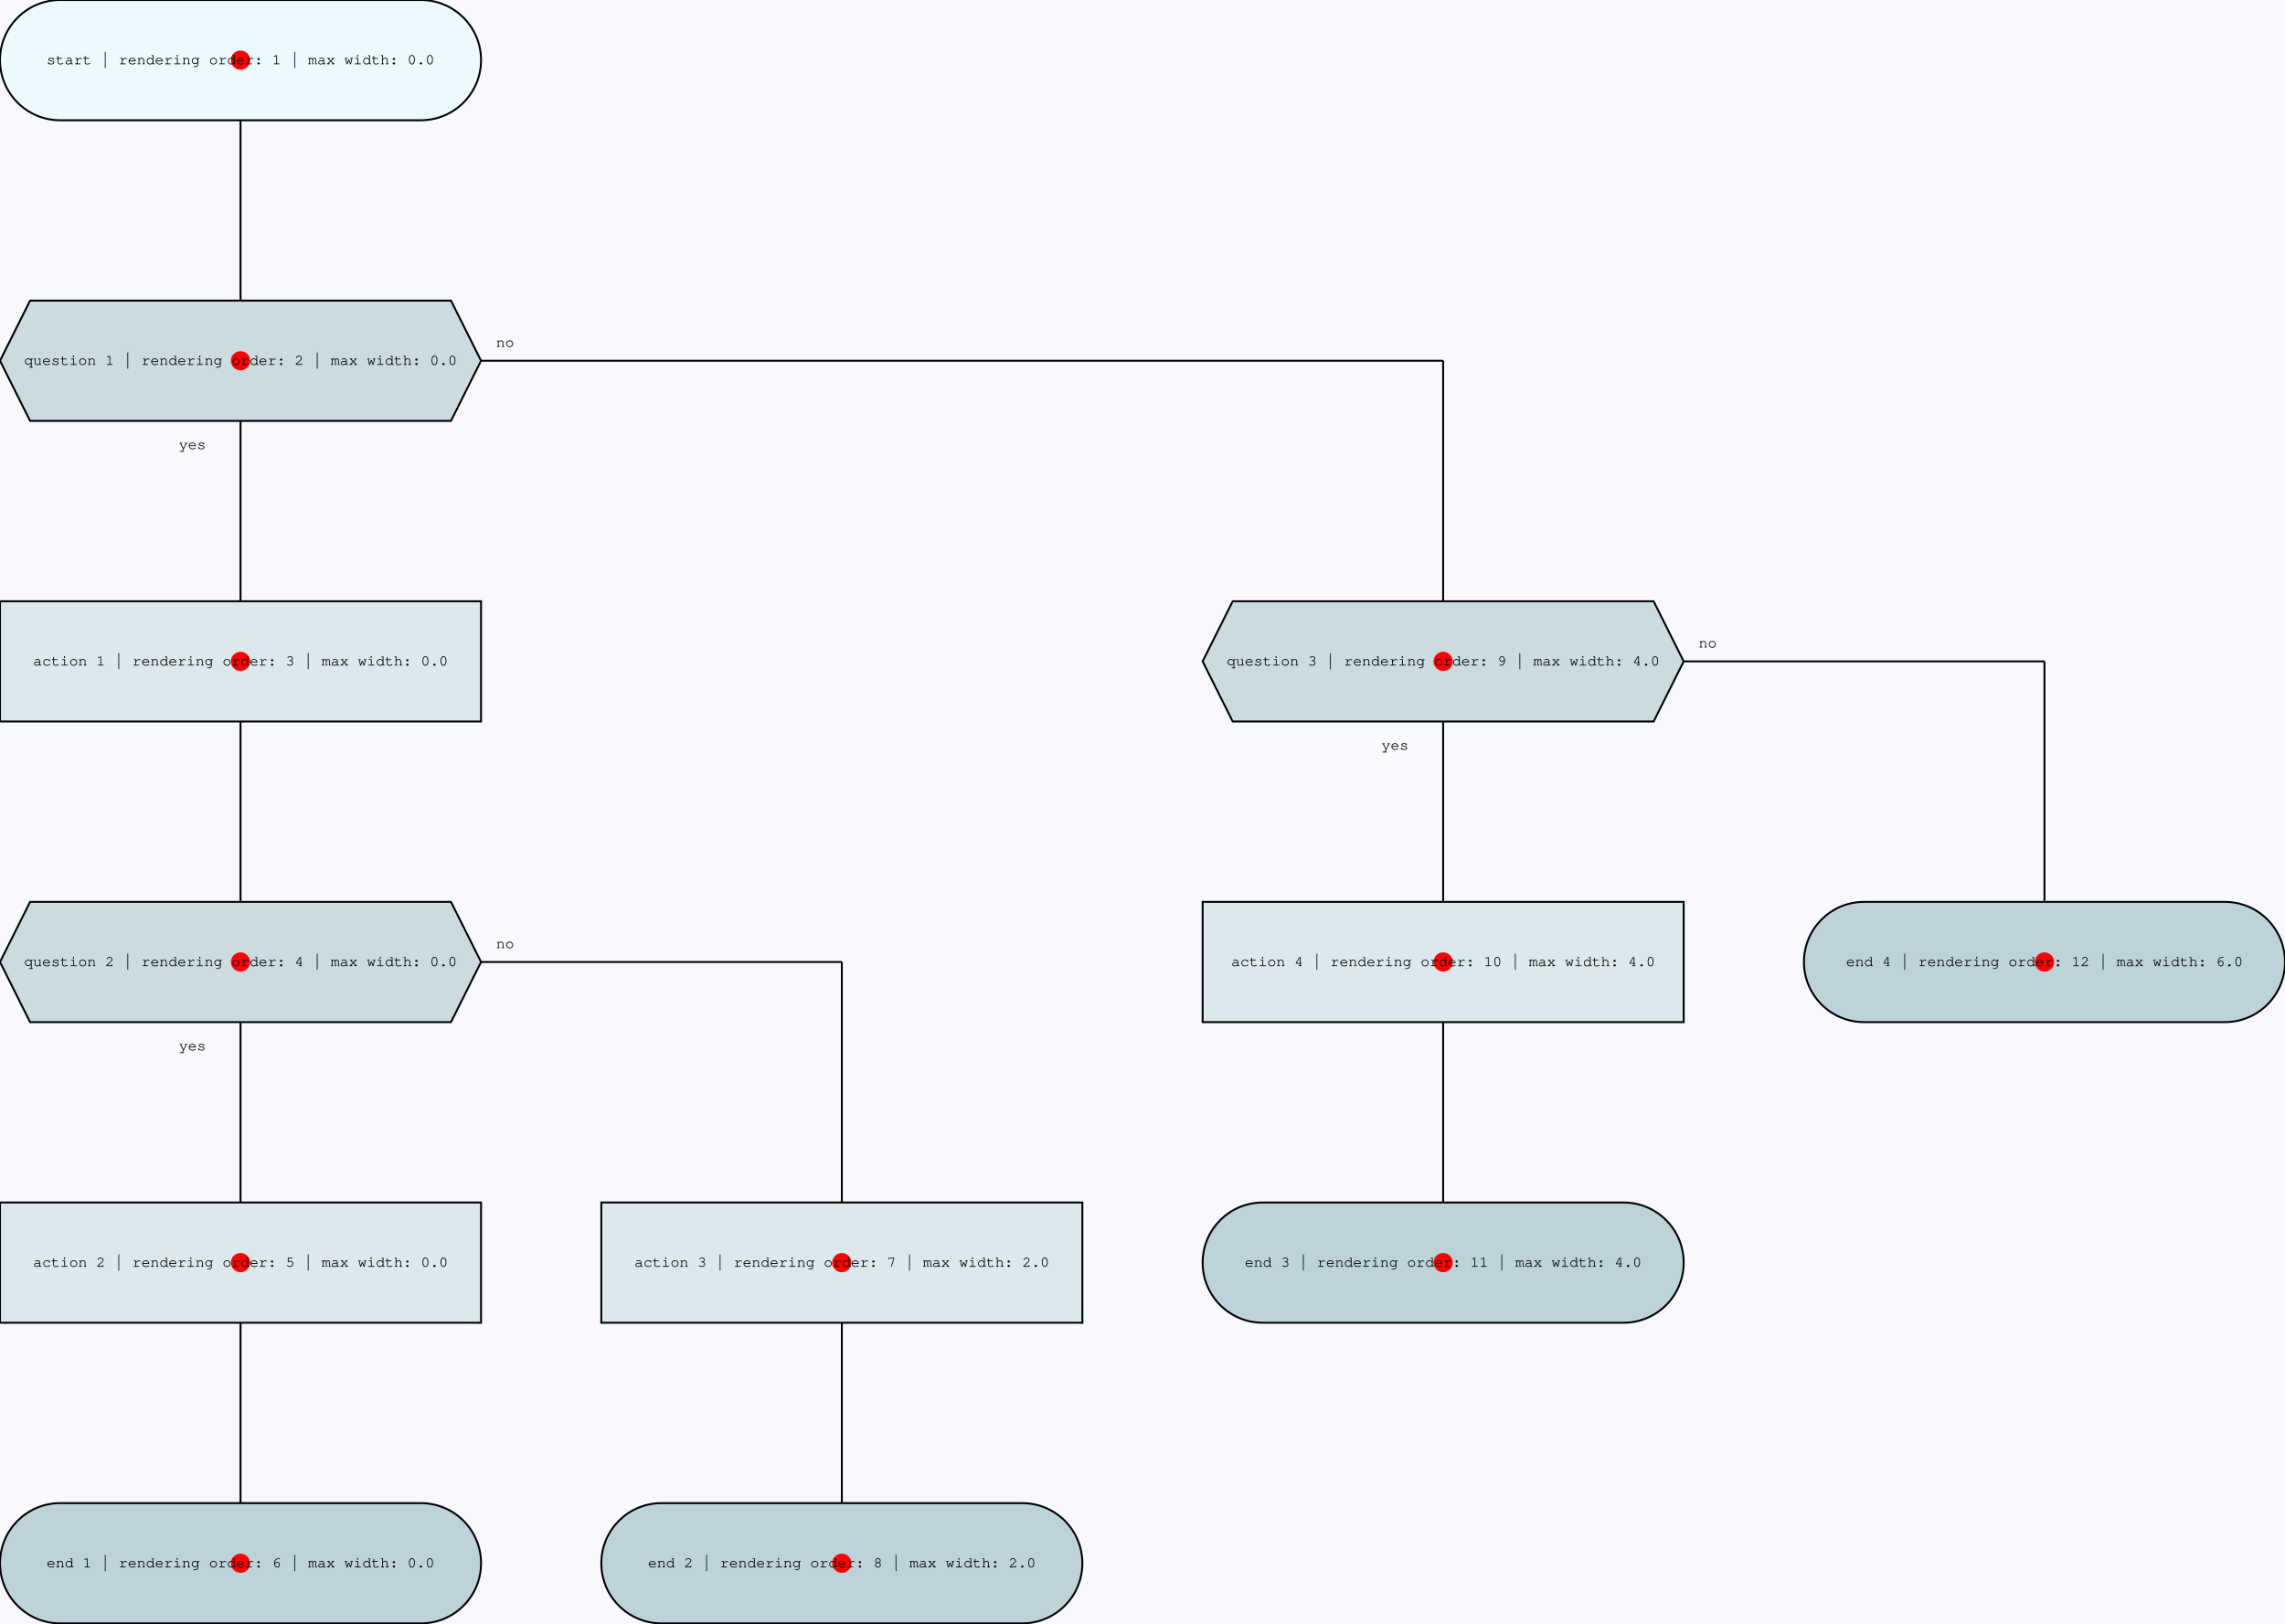
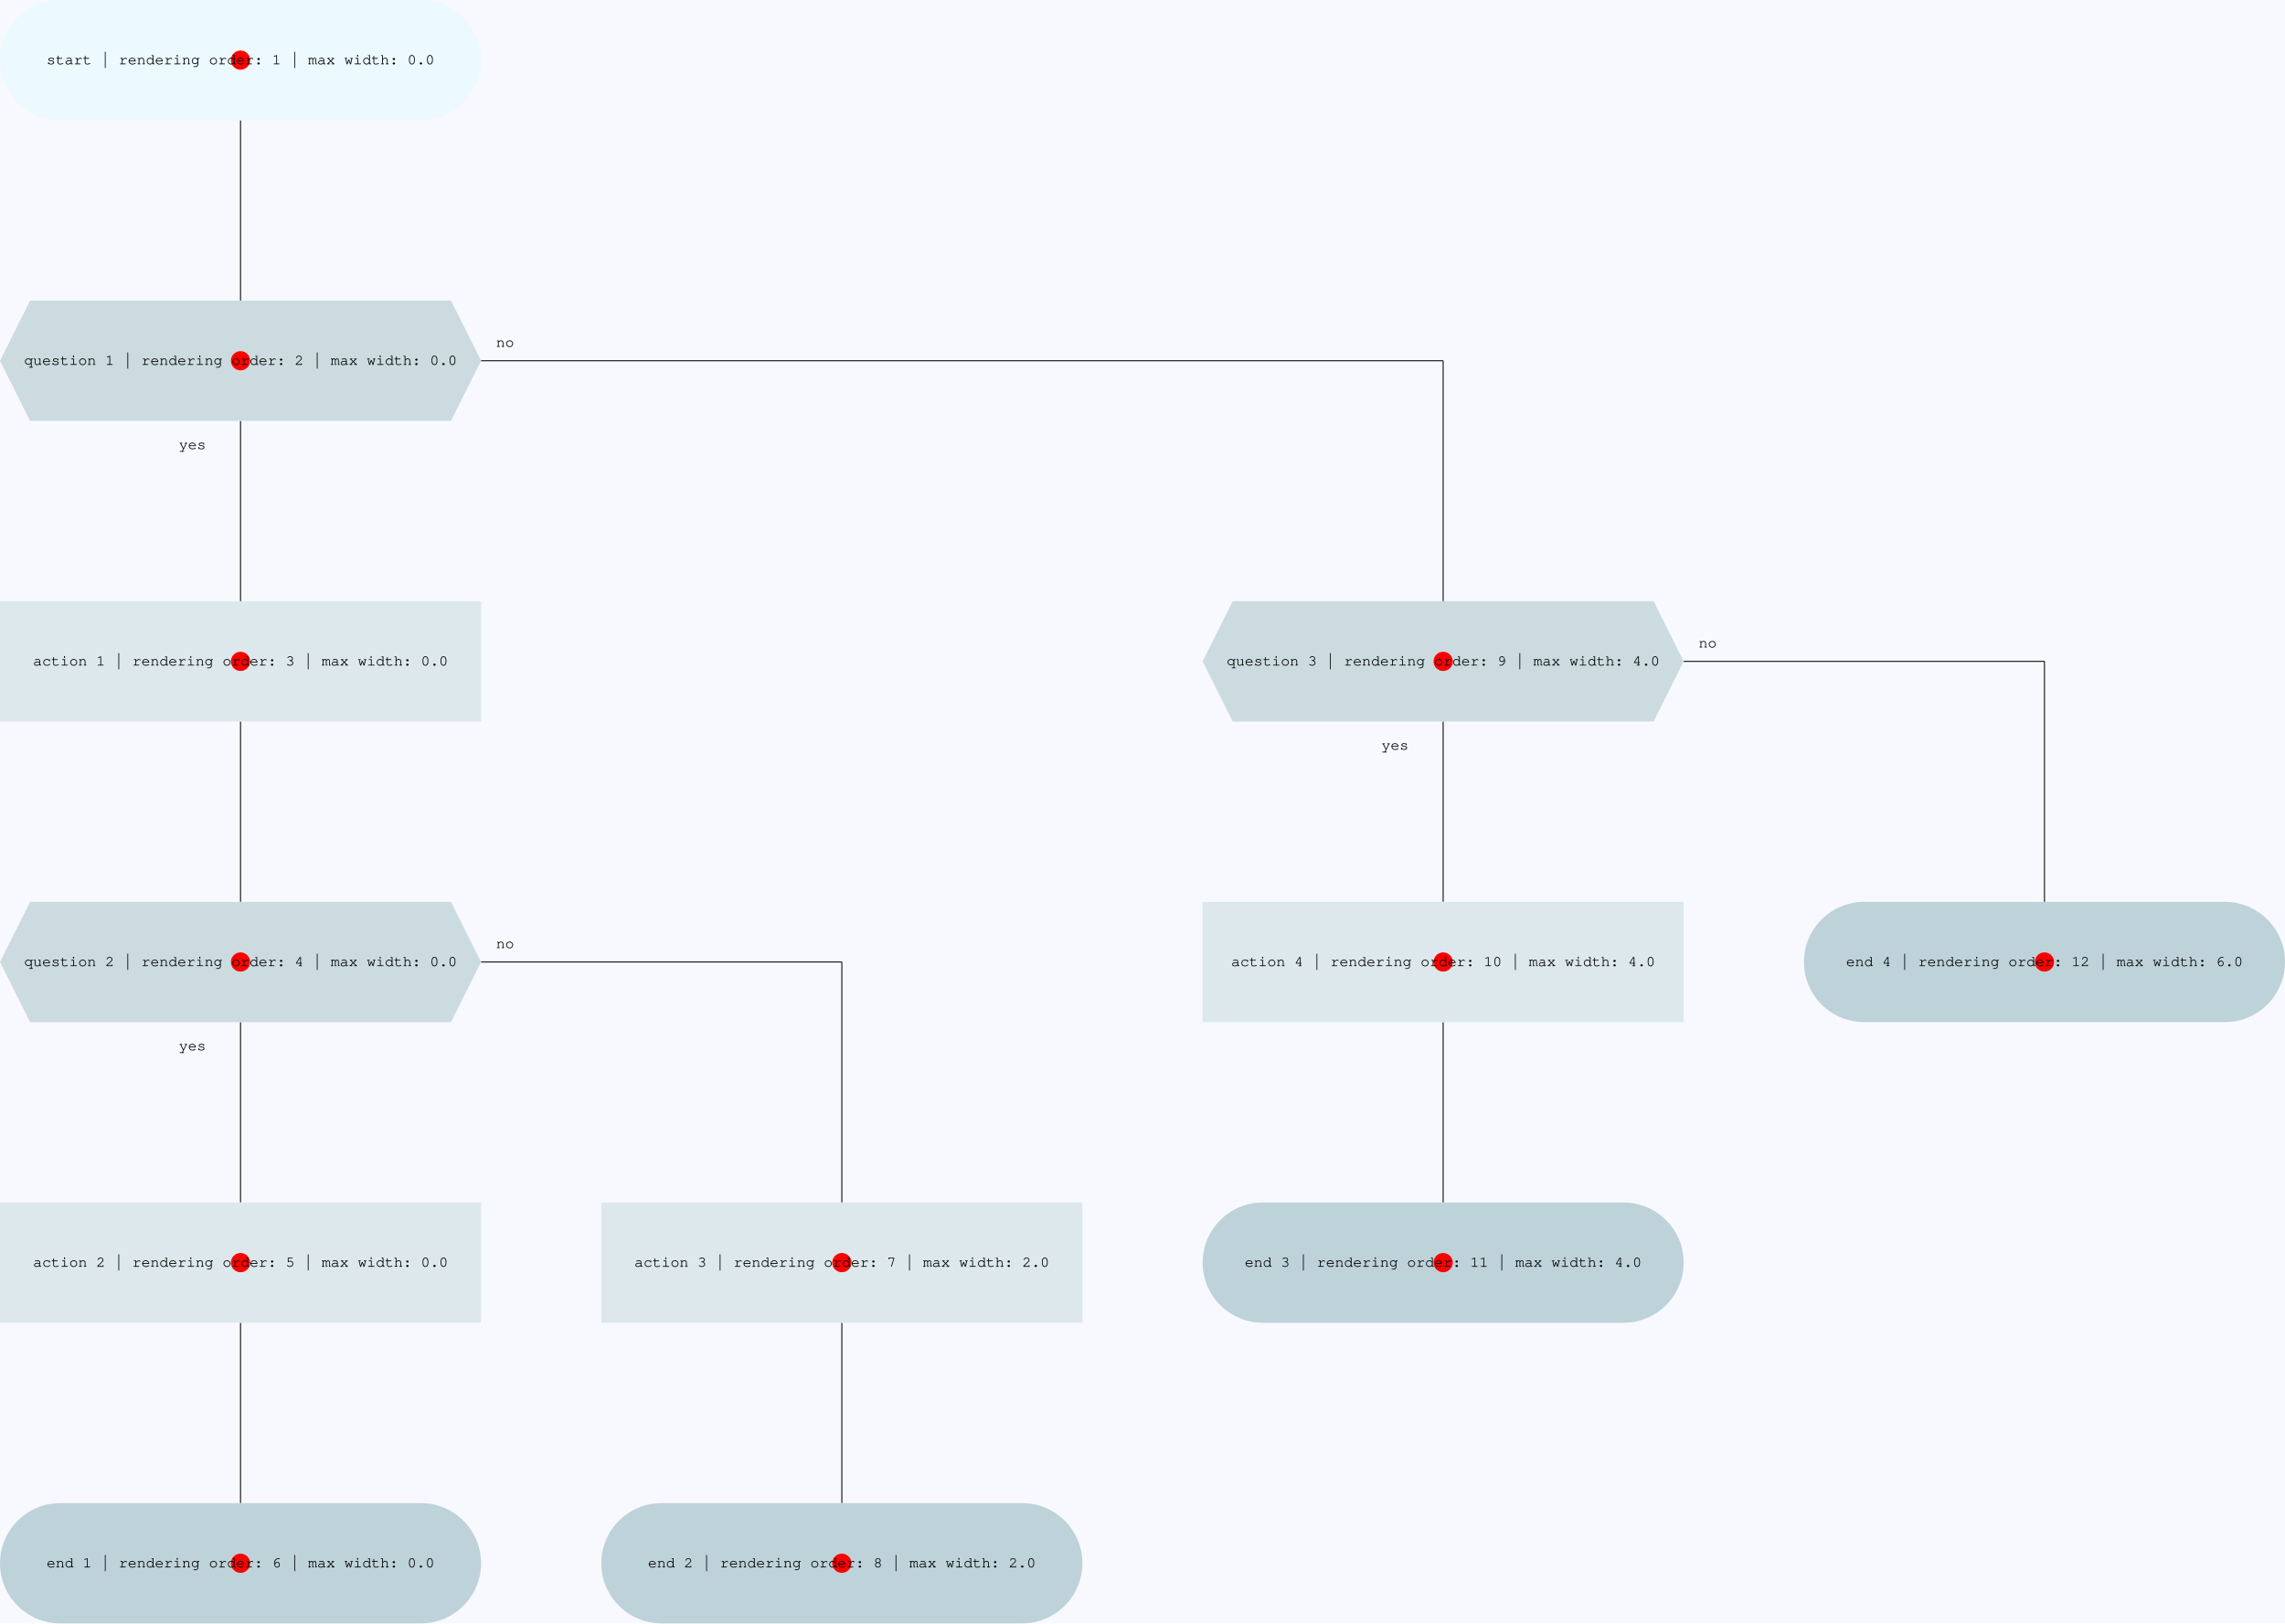
<svg xmlns="http://www.w3.org/2000/svg" viewBox="0.0 0.0 1500.0 1065.789" height="1065.79" font-size="1" stroke-opacity="1" width="1500" stroke="rgb(0,0,0)" version="1.1">
  <defs />
  <g stroke-linecap="butt" fill="rgb(247,249,254)" stroke-miterlimit="10.0" stroke-width="0.0" fill-opacity="1.0" stroke-opacity="1.0" stroke-linejoin="miter" stroke="rgb(0,0,0)">
    <path d="M 1500,1065.79 l -0,-1065.79 h -1500 l -0,1065.79 Z" />
  </g>
-   <g stroke-linecap="butt" fill="rgb(0,0,0)" stroke-miterlimit="10.0" stroke-width="1.264" fill-opacity="0.0" stroke-opacity="1.0" stroke-linejoin="miter" stroke="rgb(0,0,0)">
+   <g stroke-linecap="butt" fill="rgb(0,0,0)" stroke-miterlimit="10.0" stroke-width="0.632" fill-opacity="0.0" stroke-opacity="1.0" stroke-linejoin="miter" stroke="rgb(0,0,0)">
    <path d="M 1342.105,434.211 h -236.842 " />
  </g>
-   <g stroke-linecap="butt" fill="rgb(0,0,0)" stroke-miterlimit="10.0" stroke-width="1.264" fill-opacity="0.0" stroke-opacity="1.0" stroke-linejoin="miter" stroke="rgb(0,0,0)">
+   <g stroke-linecap="butt" fill="rgb(0,0,0)" stroke-miterlimit="10.0" stroke-width="0.632" fill-opacity="0.0" stroke-opacity="1.0" stroke-linejoin="miter" stroke="rgb(0,0,0)">
    <path d="M 1342.105,592.105 v -157.895 " />
  </g>
-   <g stroke-linecap="butt" fill="rgb(190,210,217)" stroke-miterlimit="10.0" stroke-width="1.264" fill-opacity="1.0" stroke-opacity="1.0" stroke-linejoin="miter" stroke="rgb(0,0,0)">
+   <g stroke-linecap="butt" fill="rgb(190,210,217)" stroke-miterlimit="10.0" stroke-width="0.0" fill-opacity="1.0" stroke-opacity="1.0" stroke-linejoin="miter" stroke="rgb(0,0,0)">
    <path d="M 1500,631.579 h 0 c 0,-21.801 -17.673,-39.474 -39.474 -39.474h -236.842 c -21.801,-0 -39.474,17.673 -39.474 39.474h 0 c -0,21.801 17.673,39.474 39.474 39.474h 236.842 c 21.801,0 39.474,-17.673 39.474 -39.474Z" />
  </g>
  <g stroke-linecap="butt" fill="rgb(255,0,0)" stroke-miterlimit="10.0" stroke-width="0.0" fill-opacity="1.0" stroke-opacity="1.0" stroke-linejoin="miter" stroke="rgb(0,0,0)">
    <path d="M 1348.421,631.579 c 0,-3.488 -2.828,-6.316 -6.316 -6.316c -3.488,-0 -6.316,2.828 -6.316 6.316c -0,3.488 2.828,6.316 6.316 6.316c 3.488,0 6.316,-2.828 6.316 -6.316Z" />
  </g>
-   <g stroke-linecap="butt" font-family="courier" fill="rgb(0,0,0)" font-size="9.868px" stroke-miterlimit="10.0" stroke-width="1.264" fill-opacity="1.0" stroke-opacity="1.0" stroke-linejoin="miter" stroke="rgb(0,0,0)" font-weight="300">
+   <g stroke-linecap="butt" font-family="courier" fill="rgb(0,0,0)" font-size="9.868px" stroke-miterlimit="10.0" stroke-width="0.0" fill-opacity="1.0" stroke-opacity="1.0" stroke-linejoin="miter" stroke="rgb(0,0,0)" font-weight="300">
    <text transform="matrix(1,0,0,1,1342.105,631.5789)" dominant-baseline="middle" text-anchor="middle" stroke="none">end 4 | rendering order: 12 | max width: 6.0</text>
  </g>
-   <g stroke-linecap="butt" fill="rgb(0,0,0)" stroke-miterlimit="10.0" stroke-width="1.264" fill-opacity="0.0" stroke-opacity="1.0" stroke-linejoin="miter" stroke="rgb(0,0,0)">
+   <g stroke-linecap="butt" fill="rgb(0,0,0)" stroke-miterlimit="10.0" stroke-width="0.632" fill-opacity="0.0" stroke-opacity="1.0" stroke-linejoin="miter" stroke="rgb(0,0,0)">
    <path d="M 947.368,631.579 h 0 " />
  </g>
-   <g stroke-linecap="butt" fill="rgb(0,0,0)" stroke-miterlimit="10.0" stroke-width="1.264" fill-opacity="0.0" stroke-opacity="1.0" stroke-linejoin="miter" stroke="rgb(0,0,0)">
+   <g stroke-linecap="butt" fill="rgb(0,0,0)" stroke-miterlimit="10.0" stroke-width="0.632" fill-opacity="0.0" stroke-opacity="1.0" stroke-linejoin="miter" stroke="rgb(0,0,0)">
    <path d="M 947.368,789.474 v -118.421 " />
  </g>
-   <g stroke-linecap="butt" fill="rgb(190,210,217)" stroke-miterlimit="10.0" stroke-width="1.264" fill-opacity="1.0" stroke-opacity="1.0" stroke-linejoin="miter" stroke="rgb(0,0,0)">
+   <g stroke-linecap="butt" fill="rgb(190,210,217)" stroke-miterlimit="10.0" stroke-width="0.0" fill-opacity="1.0" stroke-opacity="1.0" stroke-linejoin="miter" stroke="rgb(0,0,0)">
    <path d="M 1105.263,828.947 h 0 c 0,-21.801 -17.673,-39.474 -39.474 -39.474h -236.842 c -21.801,-0 -39.474,17.673 -39.474 39.474h 0 c -0,21.801 17.673,39.474 39.474 39.474h 236.842 c 21.801,0 39.474,-17.673 39.474 -39.474Z" />
  </g>
  <g stroke-linecap="butt" fill="rgb(255,0,0)" stroke-miterlimit="10.0" stroke-width="0.0" fill-opacity="1.0" stroke-opacity="1.0" stroke-linejoin="miter" stroke="rgb(0,0,0)">
    <path d="M 953.684,828.947 c 0,-3.488 -2.828,-6.316 -6.316 -6.316c -3.488,-0 -6.316,2.828 -6.316 6.316c -0,3.488 2.828,6.316 6.316 6.316c 3.488,0 6.316,-2.828 6.316 -6.316Z" />
  </g>
-   <g stroke-linecap="butt" font-family="courier" fill="rgb(0,0,0)" font-size="9.868px" stroke-miterlimit="10.0" stroke-width="1.264" fill-opacity="1.0" stroke-opacity="1.0" stroke-linejoin="miter" stroke="rgb(0,0,0)" font-weight="300">
+   <g stroke-linecap="butt" font-family="courier" fill="rgb(0,0,0)" font-size="9.868px" stroke-miterlimit="10.0" stroke-width="0.0" fill-opacity="1.0" stroke-opacity="1.0" stroke-linejoin="miter" stroke="rgb(0,0,0)" font-weight="300">
    <text transform="matrix(1,0,0,1,947.3684,828.9474)" dominant-baseline="middle" text-anchor="middle" stroke="none">end 3 | rendering order: 11 | max width: 4.0</text>
  </g>
-   <g stroke-linecap="butt" fill="rgb(0,0,0)" stroke-miterlimit="10.0" stroke-width="1.264" fill-opacity="0.0" stroke-opacity="1.0" stroke-linejoin="miter" stroke="rgb(0,0,0)">
+   <g stroke-linecap="butt" fill="rgb(0,0,0)" stroke-miterlimit="10.0" stroke-width="0.632" fill-opacity="0.0" stroke-opacity="1.0" stroke-linejoin="miter" stroke="rgb(0,0,0)">
    <path d="M 947.368,434.211 h 0 " />
  </g>
-   <g stroke-linecap="butt" fill="rgb(0,0,0)" stroke-miterlimit="10.0" stroke-width="1.264" fill-opacity="0.0" stroke-opacity="1.0" stroke-linejoin="miter" stroke="rgb(0,0,0)">
+   <g stroke-linecap="butt" fill="rgb(0,0,0)" stroke-miterlimit="10.0" stroke-width="0.632" fill-opacity="0.0" stroke-opacity="1.0" stroke-linejoin="miter" stroke="rgb(0,0,0)">
    <path d="M 947.368,592.105 v -118.421 " />
  </g>
-   <g stroke-linecap="butt" fill="rgb(220,232,235)" stroke-miterlimit="10.0" stroke-width="1.264" fill-opacity="1.0" stroke-opacity="1.0" stroke-linejoin="miter" stroke="rgb(0,0,0)">
+   <g stroke-linecap="butt" fill="rgb(220,232,235)" stroke-miterlimit="10.0" stroke-width="0.0" fill-opacity="1.0" stroke-opacity="1.0" stroke-linejoin="miter" stroke="rgb(0,0,0)">
    <path d="M 1105.263,671.053 l -0,-78.947 h -315.789 l -0,78.947 Z" />
  </g>
  <g stroke-linecap="butt" fill="rgb(255,0,0)" stroke-miterlimit="10.0" stroke-width="0.0" fill-opacity="1.0" stroke-opacity="1.0" stroke-linejoin="miter" stroke="rgb(0,0,0)">
    <path d="M 953.684,631.579 c 0,-3.488 -2.828,-6.316 -6.316 -6.316c -3.488,-0 -6.316,2.828 -6.316 6.316c -0,3.488 2.828,6.316 6.316 6.316c 3.488,0 6.316,-2.828 6.316 -6.316Z" />
  </g>
-   <g stroke-linecap="butt" font-family="courier" fill="rgb(0,0,0)" font-size="9.868px" stroke-miterlimit="10.0" stroke-width="1.264" fill-opacity="1.0" stroke-opacity="1.0" stroke-linejoin="miter" stroke="rgb(0,0,0)" font-weight="300">
+   <g stroke-linecap="butt" font-family="courier" fill="rgb(0,0,0)" font-size="9.868px" stroke-miterlimit="10.0" stroke-width="0.0" fill-opacity="1.0" stroke-opacity="1.0" stroke-linejoin="miter" stroke="rgb(0,0,0)" font-weight="300">
    <text transform="matrix(1,0,0,1,947.3684,631.5789)" dominant-baseline="middle" text-anchor="middle" stroke="none">action 4 | rendering order: 10 | max width: 4.0</text>
  </g>
-   <g stroke-linecap="butt" fill="rgb(0,0,0)" stroke-miterlimit="10.0" stroke-width="1.264" fill-opacity="0.0" stroke-opacity="1.0" stroke-linejoin="miter" stroke="rgb(0,0,0)">
+   <g stroke-linecap="butt" fill="rgb(0,0,0)" stroke-miterlimit="10.0" stroke-width="0.632" fill-opacity="0.0" stroke-opacity="1.0" stroke-linejoin="miter" stroke="rgb(0,0,0)">
    <path d="M 947.368,236.842 h -631.579 " />
  </g>
-   <g stroke-linecap="butt" fill="rgb(0,0,0)" stroke-miterlimit="10.0" stroke-width="1.264" fill-opacity="0.0" stroke-opacity="1.0" stroke-linejoin="miter" stroke="rgb(0,0,0)">
+   <g stroke-linecap="butt" fill="rgb(0,0,0)" stroke-miterlimit="10.0" stroke-width="0.632" fill-opacity="0.0" stroke-opacity="1.0" stroke-linejoin="miter" stroke="rgb(0,0,0)">
    <path d="M 947.368,394.737 v -157.895 " />
  </g>
-   <g stroke-linecap="butt" fill="rgb(203,219,224)" stroke-miterlimit="10.0" stroke-width="1.264" fill-opacity="1.0" stroke-opacity="1.0" stroke-linejoin="miter" stroke="rgb(0,0,0)">
+   <g stroke-linecap="butt" fill="rgb(203,219,224)" stroke-miterlimit="10.0" stroke-width="0.0" fill-opacity="1.0" stroke-opacity="1.0" stroke-linejoin="miter" stroke="rgb(0,0,0)">
    <path d="M 809.211,473.684 l -19.737,-39.474 l 19.737,-39.474 h 276.316 l 19.737,39.474 l -19.737,39.474 h -276.316 Z" />
  </g>
  <g stroke-linecap="butt" fill="rgb(255,0,0)" stroke-miterlimit="10.0" stroke-width="0.0" fill-opacity="1.0" stroke-opacity="1.0" stroke-linejoin="miter" stroke="rgb(0,0,0)">
    <path d="M 953.684,434.211 c 0,-3.488 -2.828,-6.316 -6.316 -6.316c -3.488,-0 -6.316,2.828 -6.316 6.316c -0,3.488 2.828,6.316 6.316 6.316c 3.488,0 6.316,-2.828 6.316 -6.316Z" />
  </g>
-   <g stroke-linecap="butt" font-family="courier" fill="rgb(0,0,0)" font-size="9.868px" stroke-miterlimit="10.0" stroke-width="1.264" fill-opacity="1.0" stroke-opacity="1.0" stroke-linejoin="miter" stroke="rgb(0,0,0)" font-weight="300">
+   <g stroke-linecap="butt" font-family="courier" fill="rgb(0,0,0)" font-size="9.868px" stroke-miterlimit="10.0" stroke-width="0.0" fill-opacity="1.0" stroke-opacity="1.0" stroke-linejoin="miter" stroke="rgb(0,0,0)" font-weight="300">
    <text transform="matrix(1,0,0,1,1121.053,422.3684)" dominant-baseline="middle" text-anchor="middle" stroke="none">no</text>
  </g>
-   <g stroke-linecap="butt" font-family="courier" fill="rgb(0,0,0)" font-size="9.868px" stroke-miterlimit="10.0" stroke-width="1.264" fill-opacity="1.0" stroke-opacity="1.0" stroke-linejoin="miter" stroke="rgb(0,0,0)" font-weight="300">
+   <g stroke-linecap="butt" font-family="courier" fill="rgb(0,0,0)" font-size="9.868px" stroke-miterlimit="10.0" stroke-width="0.0" fill-opacity="1.0" stroke-opacity="1.0" stroke-linejoin="miter" stroke="rgb(0,0,0)" font-weight="300">
    <text transform="matrix(1,0,0,1,915.7895,489.4737)" dominant-baseline="middle" text-anchor="middle" stroke="none">yes</text>
  </g>
-   <g stroke-linecap="butt" font-family="courier" fill="rgb(0,0,0)" font-size="9.868px" stroke-miterlimit="10.0" stroke-width="1.264" fill-opacity="1.0" stroke-opacity="1.0" stroke-linejoin="miter" stroke="rgb(0,0,0)" font-weight="300">
+   <g stroke-linecap="butt" font-family="courier" fill="rgb(0,0,0)" font-size="9.868px" stroke-miterlimit="10.0" stroke-width="0.0" fill-opacity="1.0" stroke-opacity="1.0" stroke-linejoin="miter" stroke="rgb(0,0,0)" font-weight="300">
    <text transform="matrix(1,0,0,1,947.3684,434.2105)" dominant-baseline="middle" text-anchor="middle" stroke="none">question 3 | rendering order: 9 | max width: 4.0</text>
  </g>
-   <g stroke-linecap="butt" fill="rgb(0,0,0)" stroke-miterlimit="10.0" stroke-width="1.264" fill-opacity="0.0" stroke-opacity="1.0" stroke-linejoin="miter" stroke="rgb(0,0,0)">
+   <g stroke-linecap="butt" fill="rgb(0,0,0)" stroke-miterlimit="10.0" stroke-width="0.632" fill-opacity="0.0" stroke-opacity="1.0" stroke-linejoin="miter" stroke="rgb(0,0,0)">
    <path d="M 552.632,828.947 h 0 " />
  </g>
-   <g stroke-linecap="butt" fill="rgb(0,0,0)" stroke-miterlimit="10.0" stroke-width="1.264" fill-opacity="0.0" stroke-opacity="1.0" stroke-linejoin="miter" stroke="rgb(0,0,0)">
+   <g stroke-linecap="butt" fill="rgb(0,0,0)" stroke-miterlimit="10.0" stroke-width="0.632" fill-opacity="0.0" stroke-opacity="1.0" stroke-linejoin="miter" stroke="rgb(0,0,0)">
    <path d="M 552.632,986.842 v -118.421 " />
  </g>
-   <g stroke-linecap="butt" fill="rgb(190,210,217)" stroke-miterlimit="10.0" stroke-width="1.264" fill-opacity="1.0" stroke-opacity="1.0" stroke-linejoin="miter" stroke="rgb(0,0,0)">
+   <g stroke-linecap="butt" fill="rgb(190,210,217)" stroke-miterlimit="10.0" stroke-width="0.0" fill-opacity="1.0" stroke-opacity="1.0" stroke-linejoin="miter" stroke="rgb(0,0,0)">
    <path d="M 710.526,1026.316 h 0 c 0,-21.801 -17.673,-39.474 -39.474 -39.474h -236.842 c -21.801,-0 -39.474,17.673 -39.474 39.474h 0 c -0,21.801 17.673,39.474 39.474 39.474h 236.842 c 21.801,0 39.474,-17.673 39.474 -39.474Z" />
  </g>
  <g stroke-linecap="butt" fill="rgb(255,0,0)" stroke-miterlimit="10.0" stroke-width="0.0" fill-opacity="1.0" stroke-opacity="1.0" stroke-linejoin="miter" stroke="rgb(0,0,0)">
    <path d="M 558.947,1026.316 c 0,-3.488 -2.828,-6.316 -6.316 -6.316c -3.488,-0 -6.316,2.828 -6.316 6.316c -0,3.488 2.828,6.316 6.316 6.316c 3.488,0 6.316,-2.828 6.316 -6.316Z" />
  </g>
-   <g stroke-linecap="butt" font-family="courier" fill="rgb(0,0,0)" font-size="9.868px" stroke-miterlimit="10.0" stroke-width="1.264" fill-opacity="1.0" stroke-opacity="1.0" stroke-linejoin="miter" stroke="rgb(0,0,0)" font-weight="300">
+   <g stroke-linecap="butt" font-family="courier" fill="rgb(0,0,0)" font-size="9.868px" stroke-miterlimit="10.0" stroke-width="0.0" fill-opacity="1.0" stroke-opacity="1.0" stroke-linejoin="miter" stroke="rgb(0,0,0)" font-weight="300">
    <text transform="matrix(1,0,0,1,552.6316,1026.316)" dominant-baseline="middle" text-anchor="middle" stroke="none">end 2 | rendering order: 8 | max width: 2.0</text>
  </g>
-   <g stroke-linecap="butt" fill="rgb(0,0,0)" stroke-miterlimit="10.0" stroke-width="1.264" fill-opacity="0.0" stroke-opacity="1.0" stroke-linejoin="miter" stroke="rgb(0,0,0)">
+   <g stroke-linecap="butt" fill="rgb(0,0,0)" stroke-miterlimit="10.0" stroke-width="0.632" fill-opacity="0.0" stroke-opacity="1.0" stroke-linejoin="miter" stroke="rgb(0,0,0)">
    <path d="M 552.632,631.579 h -236.842 " />
  </g>
-   <g stroke-linecap="butt" fill="rgb(0,0,0)" stroke-miterlimit="10.0" stroke-width="1.264" fill-opacity="0.0" stroke-opacity="1.0" stroke-linejoin="miter" stroke="rgb(0,0,0)">
+   <g stroke-linecap="butt" fill="rgb(0,0,0)" stroke-miterlimit="10.0" stroke-width="0.632" fill-opacity="0.0" stroke-opacity="1.0" stroke-linejoin="miter" stroke="rgb(0,0,0)">
    <path d="M 552.632,789.474 v -157.895 " />
  </g>
-   <g stroke-linecap="butt" fill="rgb(220,232,235)" stroke-miterlimit="10.0" stroke-width="1.264" fill-opacity="1.0" stroke-opacity="1.0" stroke-linejoin="miter" stroke="rgb(0,0,0)">
+   <g stroke-linecap="butt" fill="rgb(220,232,235)" stroke-miterlimit="10.0" stroke-width="0.0" fill-opacity="1.0" stroke-opacity="1.0" stroke-linejoin="miter" stroke="rgb(0,0,0)">
    <path d="M 710.526,868.421 l -0,-78.947 h -315.789 l -0,78.947 Z" />
  </g>
  <g stroke-linecap="butt" fill="rgb(255,0,0)" stroke-miterlimit="10.0" stroke-width="0.0" fill-opacity="1.0" stroke-opacity="1.0" stroke-linejoin="miter" stroke="rgb(0,0,0)">
    <path d="M 558.947,828.947 c 0,-3.488 -2.828,-6.316 -6.316 -6.316c -3.488,-0 -6.316,2.828 -6.316 6.316c -0,3.488 2.828,6.316 6.316 6.316c 3.488,0 6.316,-2.828 6.316 -6.316Z" />
  </g>
-   <g stroke-linecap="butt" font-family="courier" fill="rgb(0,0,0)" font-size="9.868px" stroke-miterlimit="10.0" stroke-width="1.264" fill-opacity="1.0" stroke-opacity="1.0" stroke-linejoin="miter" stroke="rgb(0,0,0)" font-weight="300">
+   <g stroke-linecap="butt" font-family="courier" fill="rgb(0,0,0)" font-size="9.868px" stroke-miterlimit="10.0" stroke-width="0.0" fill-opacity="1.0" stroke-opacity="1.0" stroke-linejoin="miter" stroke="rgb(0,0,0)" font-weight="300">
    <text transform="matrix(1,0,0,1,552.6316,828.9474)" dominant-baseline="middle" text-anchor="middle" stroke="none">action 3 | rendering order: 7 | max width: 2.0</text>
  </g>
-   <g stroke-linecap="butt" fill="rgb(0,0,0)" stroke-miterlimit="10.0" stroke-width="1.264" fill-opacity="0.0" stroke-opacity="1.0" stroke-linejoin="miter" stroke="rgb(0,0,0)">
+   <g stroke-linecap="butt" fill="rgb(0,0,0)" stroke-miterlimit="10.0" stroke-width="0.632" fill-opacity="0.0" stroke-opacity="1.0" stroke-linejoin="miter" stroke="rgb(0,0,0)">
    <path d="M 157.895,828.947 h 0 " />
  </g>
-   <g stroke-linecap="butt" fill="rgb(0,0,0)" stroke-miterlimit="10.0" stroke-width="1.264" fill-opacity="0.0" stroke-opacity="1.0" stroke-linejoin="miter" stroke="rgb(0,0,0)">
+   <g stroke-linecap="butt" fill="rgb(0,0,0)" stroke-miterlimit="10.0" stroke-width="0.632" fill-opacity="0.0" stroke-opacity="1.0" stroke-linejoin="miter" stroke="rgb(0,0,0)">
    <path d="M 157.895,986.842 v -118.421 " />
  </g>
-   <g stroke-linecap="butt" fill="rgb(190,210,217)" stroke-miterlimit="10.0" stroke-width="1.264" fill-opacity="1.0" stroke-opacity="1.0" stroke-linejoin="miter" stroke="rgb(0,0,0)">
+   <g stroke-linecap="butt" fill="rgb(190,210,217)" stroke-miterlimit="10.0" stroke-width="0.0" fill-opacity="1.0" stroke-opacity="1.0" stroke-linejoin="miter" stroke="rgb(0,0,0)">
    <path d="M 315.789,1026.316 h 0 c 0,-21.801 -17.673,-39.474 -39.474 -39.474h -236.842 c -21.801,-0 -39.474,17.673 -39.474 39.474h 0 c -0,21.801 17.673,39.474 39.474 39.474h 236.842 c 21.801,0 39.474,-17.673 39.474 -39.474Z" />
  </g>
  <g stroke-linecap="butt" fill="rgb(255,0,0)" stroke-miterlimit="10.0" stroke-width="0.0" fill-opacity="1.0" stroke-opacity="1.0" stroke-linejoin="miter" stroke="rgb(0,0,0)">
    <path d="M 164.21,1026.316 c 0,-3.488 -2.828,-6.316 -6.316 -6.316c -3.488,-0 -6.316,2.828 -6.316 6.316c -0,3.488 2.828,6.316 6.316 6.316c 3.488,0 6.316,-2.828 6.316 -6.316Z" />
  </g>
-   <g stroke-linecap="butt" font-family="courier" fill="rgb(0,0,0)" font-size="9.868px" stroke-miterlimit="10.0" stroke-width="1.264" fill-opacity="1.0" stroke-opacity="1.0" stroke-linejoin="miter" stroke="rgb(0,0,0)" font-weight="300">
+   <g stroke-linecap="butt" font-family="courier" fill="rgb(0,0,0)" font-size="9.868px" stroke-miterlimit="10.0" stroke-width="0.0" fill-opacity="1.0" stroke-opacity="1.0" stroke-linejoin="miter" stroke="rgb(0,0,0)" font-weight="300">
    <text transform="matrix(1,0,0,1,157.8947,1026.316)" dominant-baseline="middle" text-anchor="middle" stroke="none">end 1 | rendering order: 6 | max width: 0.0</text>
  </g>
-   <g stroke-linecap="butt" fill="rgb(0,0,0)" stroke-miterlimit="10.0" stroke-width="1.264" fill-opacity="0.0" stroke-opacity="1.0" stroke-linejoin="miter" stroke="rgb(0,0,0)">
+   <g stroke-linecap="butt" fill="rgb(0,0,0)" stroke-miterlimit="10.0" stroke-width="0.632" fill-opacity="0.0" stroke-opacity="1.0" stroke-linejoin="miter" stroke="rgb(0,0,0)">
    <path d="M 157.895,631.579 h 0 " />
  </g>
-   <g stroke-linecap="butt" fill="rgb(0,0,0)" stroke-miterlimit="10.0" stroke-width="1.264" fill-opacity="0.0" stroke-opacity="1.0" stroke-linejoin="miter" stroke="rgb(0,0,0)">
+   <g stroke-linecap="butt" fill="rgb(0,0,0)" stroke-miterlimit="10.0" stroke-width="0.632" fill-opacity="0.0" stroke-opacity="1.0" stroke-linejoin="miter" stroke="rgb(0,0,0)">
    <path d="M 157.895,789.474 v -118.421 " />
  </g>
-   <g stroke-linecap="butt" fill="rgb(220,232,235)" stroke-miterlimit="10.0" stroke-width="1.264" fill-opacity="1.0" stroke-opacity="1.0" stroke-linejoin="miter" stroke="rgb(0,0,0)">
+   <g stroke-linecap="butt" fill="rgb(220,232,235)" stroke-miterlimit="10.0" stroke-width="0.0" fill-opacity="1.0" stroke-opacity="1.0" stroke-linejoin="miter" stroke="rgb(0,0,0)">
    <path d="M 315.789,868.421 l -0,-78.947 h -315.789 l -0,78.947 Z" />
  </g>
  <g stroke-linecap="butt" fill="rgb(255,0,0)" stroke-miterlimit="10.0" stroke-width="0.0" fill-opacity="1.0" stroke-opacity="1.0" stroke-linejoin="miter" stroke="rgb(0,0,0)">
    <path d="M 164.21,828.947 c 0,-3.488 -2.828,-6.316 -6.316 -6.316c -3.488,-0 -6.316,2.828 -6.316 6.316c -0,3.488 2.828,6.316 6.316 6.316c 3.488,0 6.316,-2.828 6.316 -6.316Z" />
  </g>
-   <g stroke-linecap="butt" font-family="courier" fill="rgb(0,0,0)" font-size="9.868px" stroke-miterlimit="10.0" stroke-width="1.264" fill-opacity="1.0" stroke-opacity="1.0" stroke-linejoin="miter" stroke="rgb(0,0,0)" font-weight="300">
+   <g stroke-linecap="butt" font-family="courier" fill="rgb(0,0,0)" font-size="9.868px" stroke-miterlimit="10.0" stroke-width="0.0" fill-opacity="1.0" stroke-opacity="1.0" stroke-linejoin="miter" stroke="rgb(0,0,0)" font-weight="300">
    <text transform="matrix(1,0,0,1,157.8947,828.9474)" dominant-baseline="middle" text-anchor="middle" stroke="none">action 2 | rendering order: 5 | max width: 0.0</text>
  </g>
-   <g stroke-linecap="butt" fill="rgb(0,0,0)" stroke-miterlimit="10.0" stroke-width="1.264" fill-opacity="0.0" stroke-opacity="1.0" stroke-linejoin="miter" stroke="rgb(0,0,0)">
+   <g stroke-linecap="butt" fill="rgb(0,0,0)" stroke-miterlimit="10.0" stroke-width="0.632" fill-opacity="0.0" stroke-opacity="1.0" stroke-linejoin="miter" stroke="rgb(0,0,0)">
    <path d="M 157.895,434.211 h 0 " />
  </g>
-   <g stroke-linecap="butt" fill="rgb(0,0,0)" stroke-miterlimit="10.0" stroke-width="1.264" fill-opacity="0.0" stroke-opacity="1.0" stroke-linejoin="miter" stroke="rgb(0,0,0)">
+   <g stroke-linecap="butt" fill="rgb(0,0,0)" stroke-miterlimit="10.0" stroke-width="0.632" fill-opacity="0.0" stroke-opacity="1.0" stroke-linejoin="miter" stroke="rgb(0,0,0)">
    <path d="M 157.895,592.105 v -118.421 " />
  </g>
-   <g stroke-linecap="butt" fill="rgb(203,219,224)" stroke-miterlimit="10.0" stroke-width="1.264" fill-opacity="1.0" stroke-opacity="1.0" stroke-linejoin="miter" stroke="rgb(0,0,0)">
+   <g stroke-linecap="butt" fill="rgb(203,219,224)" stroke-miterlimit="10.0" stroke-width="0.0" fill-opacity="1.0" stroke-opacity="1.0" stroke-linejoin="miter" stroke="rgb(0,0,0)">
    <path d="M 19.737,671.053 l -19.737,-39.474 l 19.737,-39.474 h 276.316 l 19.737,39.474 l -19.737,39.474 h -276.316 Z" />
  </g>
  <g stroke-linecap="butt" fill="rgb(255,0,0)" stroke-miterlimit="10.0" stroke-width="0.0" fill-opacity="1.0" stroke-opacity="1.0" stroke-linejoin="miter" stroke="rgb(0,0,0)">
    <path d="M 164.21,631.579 c 0,-3.488 -2.828,-6.316 -6.316 -6.316c -3.488,-0 -6.316,2.828 -6.316 6.316c -0,3.488 2.828,6.316 6.316 6.316c 3.488,0 6.316,-2.828 6.316 -6.316Z" />
  </g>
-   <g stroke-linecap="butt" font-family="courier" fill="rgb(0,0,0)" font-size="9.868px" stroke-miterlimit="10.0" stroke-width="1.264" fill-opacity="1.0" stroke-opacity="1.0" stroke-linejoin="miter" stroke="rgb(0,0,0)" font-weight="300">
+   <g stroke-linecap="butt" font-family="courier" fill="rgb(0,0,0)" font-size="9.868px" stroke-miterlimit="10.0" stroke-width="0.0" fill-opacity="1.0" stroke-opacity="1.0" stroke-linejoin="miter" stroke="rgb(0,0,0)" font-weight="300">
    <text transform="matrix(1,0,0,1,331.5789,619.7368)" dominant-baseline="middle" text-anchor="middle" stroke="none">no</text>
  </g>
-   <g stroke-linecap="butt" font-family="courier" fill="rgb(0,0,0)" font-size="9.868px" stroke-miterlimit="10.0" stroke-width="1.264" fill-opacity="1.0" stroke-opacity="1.0" stroke-linejoin="miter" stroke="rgb(0,0,0)" font-weight="300">
+   <g stroke-linecap="butt" font-family="courier" fill="rgb(0,0,0)" font-size="9.868px" stroke-miterlimit="10.0" stroke-width="0.0" fill-opacity="1.0" stroke-opacity="1.0" stroke-linejoin="miter" stroke="rgb(0,0,0)" font-weight="300">
    <text transform="matrix(1,0,0,1,126.3158,686.8421)" dominant-baseline="middle" text-anchor="middle" stroke="none">yes</text>
  </g>
-   <g stroke-linecap="butt" font-family="courier" fill="rgb(0,0,0)" font-size="9.868px" stroke-miterlimit="10.0" stroke-width="1.264" fill-opacity="1.0" stroke-opacity="1.0" stroke-linejoin="miter" stroke="rgb(0,0,0)" font-weight="300">
+   <g stroke-linecap="butt" font-family="courier" fill="rgb(0,0,0)" font-size="9.868px" stroke-miterlimit="10.0" stroke-width="0.0" fill-opacity="1.0" stroke-opacity="1.0" stroke-linejoin="miter" stroke="rgb(0,0,0)" font-weight="300">
    <text transform="matrix(1,0,0,1,157.8947,631.5789)" dominant-baseline="middle" text-anchor="middle" stroke="none">question 2 | rendering order: 4 | max width: 0.0</text>
  </g>
-   <g stroke-linecap="butt" fill="rgb(0,0,0)" stroke-miterlimit="10.0" stroke-width="1.264" fill-opacity="0.0" stroke-opacity="1.0" stroke-linejoin="miter" stroke="rgb(0,0,0)">
+   <g stroke-linecap="butt" fill="rgb(0,0,0)" stroke-miterlimit="10.0" stroke-width="0.632" fill-opacity="0.0" stroke-opacity="1.0" stroke-linejoin="miter" stroke="rgb(0,0,0)">
    <path d="M 157.895,236.842 h 0 " />
  </g>
-   <g stroke-linecap="butt" fill="rgb(0,0,0)" stroke-miterlimit="10.0" stroke-width="1.264" fill-opacity="0.0" stroke-opacity="1.0" stroke-linejoin="miter" stroke="rgb(0,0,0)">
+   <g stroke-linecap="butt" fill="rgb(0,0,0)" stroke-miterlimit="10.0" stroke-width="0.632" fill-opacity="0.0" stroke-opacity="1.0" stroke-linejoin="miter" stroke="rgb(0,0,0)">
    <path d="M 157.895,394.737 v -118.421 " />
  </g>
-   <g stroke-linecap="butt" fill="rgb(220,232,235)" stroke-miterlimit="10.0" stroke-width="1.264" fill-opacity="1.0" stroke-opacity="1.0" stroke-linejoin="miter" stroke="rgb(0,0,0)">
+   <g stroke-linecap="butt" fill="rgb(220,232,235)" stroke-miterlimit="10.0" stroke-width="0.0" fill-opacity="1.0" stroke-opacity="1.0" stroke-linejoin="miter" stroke="rgb(0,0,0)">
    <path d="M 315.789,473.684 l -0,-78.947 h -315.789 l -0,78.947 Z" />
  </g>
  <g stroke-linecap="butt" fill="rgb(255,0,0)" stroke-miterlimit="10.0" stroke-width="0.0" fill-opacity="1.0" stroke-opacity="1.0" stroke-linejoin="miter" stroke="rgb(0,0,0)">
    <path d="M 164.21,434.211 c 0,-3.488 -2.828,-6.316 -6.316 -6.316c -3.488,-0 -6.316,2.828 -6.316 6.316c -0,3.488 2.828,6.316 6.316 6.316c 3.488,0 6.316,-2.828 6.316 -6.316Z" />
  </g>
-   <g stroke-linecap="butt" font-family="courier" fill="rgb(0,0,0)" font-size="9.868px" stroke-miterlimit="10.0" stroke-width="1.264" fill-opacity="1.0" stroke-opacity="1.0" stroke-linejoin="miter" stroke="rgb(0,0,0)" font-weight="300">
+   <g stroke-linecap="butt" font-family="courier" fill="rgb(0,0,0)" font-size="9.868px" stroke-miterlimit="10.0" stroke-width="0.0" fill-opacity="1.0" stroke-opacity="1.0" stroke-linejoin="miter" stroke="rgb(0,0,0)" font-weight="300">
    <text transform="matrix(1,0,0,1,157.8947,434.2105)" dominant-baseline="middle" text-anchor="middle" stroke="none">action 1 | rendering order: 3 | max width: 0.0</text>
  </g>
-   <g stroke-linecap="butt" fill="rgb(0,0,0)" stroke-miterlimit="10.0" stroke-width="1.264" fill-opacity="0.0" stroke-opacity="1.0" stroke-linejoin="miter" stroke="rgb(0,0,0)">
+   <g stroke-linecap="butt" fill="rgb(0,0,0)" stroke-miterlimit="10.0" stroke-width="0.632" fill-opacity="0.0" stroke-opacity="1.0" stroke-linejoin="miter" stroke="rgb(0,0,0)">
    <path d="M 157.895,39.474 h 0 " />
  </g>
-   <g stroke-linecap="butt" fill="rgb(0,0,0)" stroke-miterlimit="10.0" stroke-width="1.264" fill-opacity="0.0" stroke-opacity="1.0" stroke-linejoin="miter" stroke="rgb(0,0,0)">
+   <g stroke-linecap="butt" fill="rgb(0,0,0)" stroke-miterlimit="10.0" stroke-width="0.632" fill-opacity="0.0" stroke-opacity="1.0" stroke-linejoin="miter" stroke="rgb(0,0,0)">
    <path d="M 157.895,197.368 v -118.421 " />
  </g>
-   <g stroke-linecap="butt" fill="rgb(203,219,224)" stroke-miterlimit="10.0" stroke-width="1.264" fill-opacity="1.0" stroke-opacity="1.0" stroke-linejoin="miter" stroke="rgb(0,0,0)">
+   <g stroke-linecap="butt" fill="rgb(203,219,224)" stroke-miterlimit="10.0" stroke-width="0.0" fill-opacity="1.0" stroke-opacity="1.0" stroke-linejoin="miter" stroke="rgb(0,0,0)">
    <path d="M 19.737,276.316 l -19.737,-39.474 l 19.737,-39.474 h 276.316 l 19.737,39.474 l -19.737,39.474 h -276.316 Z" />
  </g>
  <g stroke-linecap="butt" fill="rgb(255,0,0)" stroke-miterlimit="10.0" stroke-width="0.0" fill-opacity="1.0" stroke-opacity="1.0" stroke-linejoin="miter" stroke="rgb(0,0,0)">
    <path d="M 164.21,236.842 c 0,-3.488 -2.828,-6.316 -6.316 -6.316c -3.488,-0 -6.316,2.828 -6.316 6.316c -0,3.488 2.828,6.316 6.316 6.316c 3.488,0 6.316,-2.828 6.316 -6.316Z" />
  </g>
-   <g stroke-linecap="butt" font-family="courier" fill="rgb(0,0,0)" font-size="9.868px" stroke-miterlimit="10.0" stroke-width="1.264" fill-opacity="1.0" stroke-opacity="1.0" stroke-linejoin="miter" stroke="rgb(0,0,0)" font-weight="300">
+   <g stroke-linecap="butt" font-family="courier" fill="rgb(0,0,0)" font-size="9.868px" stroke-miterlimit="10.0" stroke-width="0.0" fill-opacity="1.0" stroke-opacity="1.0" stroke-linejoin="miter" stroke="rgb(0,0,0)" font-weight="300">
    <text transform="matrix(1,0,0,1,331.5789,225)" dominant-baseline="middle" text-anchor="middle" stroke="none">no</text>
  </g>
-   <g stroke-linecap="butt" font-family="courier" fill="rgb(0,0,0)" font-size="9.868px" stroke-miterlimit="10.0" stroke-width="1.264" fill-opacity="1.0" stroke-opacity="1.0" stroke-linejoin="miter" stroke="rgb(0,0,0)" font-weight="300">
+   <g stroke-linecap="butt" font-family="courier" fill="rgb(0,0,0)" font-size="9.868px" stroke-miterlimit="10.0" stroke-width="0.0" fill-opacity="1.0" stroke-opacity="1.0" stroke-linejoin="miter" stroke="rgb(0,0,0)" font-weight="300">
    <text transform="matrix(1,0,0,1,126.3158,292.1053)" dominant-baseline="middle" text-anchor="middle" stroke="none">yes</text>
  </g>
-   <g stroke-linecap="butt" font-family="courier" fill="rgb(0,0,0)" font-size="9.868px" stroke-miterlimit="10.0" stroke-width="1.264" fill-opacity="1.0" stroke-opacity="1.0" stroke-linejoin="miter" stroke="rgb(0,0,0)" font-weight="300">
+   <g stroke-linecap="butt" font-family="courier" fill="rgb(0,0,0)" font-size="9.868px" stroke-miterlimit="10.0" stroke-width="0.0" fill-opacity="1.0" stroke-opacity="1.0" stroke-linejoin="miter" stroke="rgb(0,0,0)" font-weight="300">
    <text transform="matrix(1,0,0,1,157.8947,236.8421)" dominant-baseline="middle" text-anchor="middle" stroke="none">question 1 | rendering order: 2 | max width: 0.0</text>
  </g>
-   <g stroke-linecap="butt" fill="rgb(236,249,254)" stroke-miterlimit="10.0" stroke-width="1.264" fill-opacity="1.0" stroke-opacity="1.0" stroke-linejoin="miter" stroke="rgb(0,0,0)">
+   <g stroke-linecap="butt" fill="rgb(236,249,254)" stroke-miterlimit="10.0" stroke-width="0.0" fill-opacity="1.0" stroke-opacity="1.0" stroke-linejoin="miter" stroke="rgb(0,0,0)">
    <path d="M 315.789,39.474 h 0 c 0,-21.801 -17.673,-39.474 -39.474 -39.474h -236.842 c -21.801,-0 -39.474,17.673 -39.474 39.474h 0 c -0,21.801 17.673,39.474 39.474 39.474h 236.842 c 21.801,0 39.474,-17.673 39.474 -39.474Z" />
  </g>
  <g stroke-linecap="butt" fill="rgb(255,0,0)" stroke-miterlimit="10.0" stroke-width="0.0" fill-opacity="1.0" stroke-opacity="1.0" stroke-linejoin="miter" stroke="rgb(0,0,0)">
    <path d="M 164.21,39.474 c 0,-3.488 -2.828,-6.316 -6.316 -6.316c -3.488,-0 -6.316,2.828 -6.316 6.316c -0,3.488 2.828,6.316 6.316 6.316c 3.488,0 6.316,-2.828 6.316 -6.316Z" />
  </g>
-   <g stroke-linecap="butt" font-family="courier" fill="rgb(0,0,0)" font-size="9.868px" stroke-miterlimit="10.0" stroke-width="1.264" fill-opacity="1.0" stroke-opacity="1.0" stroke-linejoin="miter" stroke="rgb(0,0,0)" font-weight="300">
+   <g stroke-linecap="butt" font-family="courier" fill="rgb(0,0,0)" font-size="9.868px" stroke-miterlimit="10.0" stroke-width="0.0" fill-opacity="1.0" stroke-opacity="1.0" stroke-linejoin="miter" stroke="rgb(0,0,0)" font-weight="300">
    <text transform="matrix(1,0,0,1,157.8947,39.4737)" dominant-baseline="middle" text-anchor="middle" stroke="none">start | rendering order: 1 | max width: 0.0</text>
  </g>
</svg>
